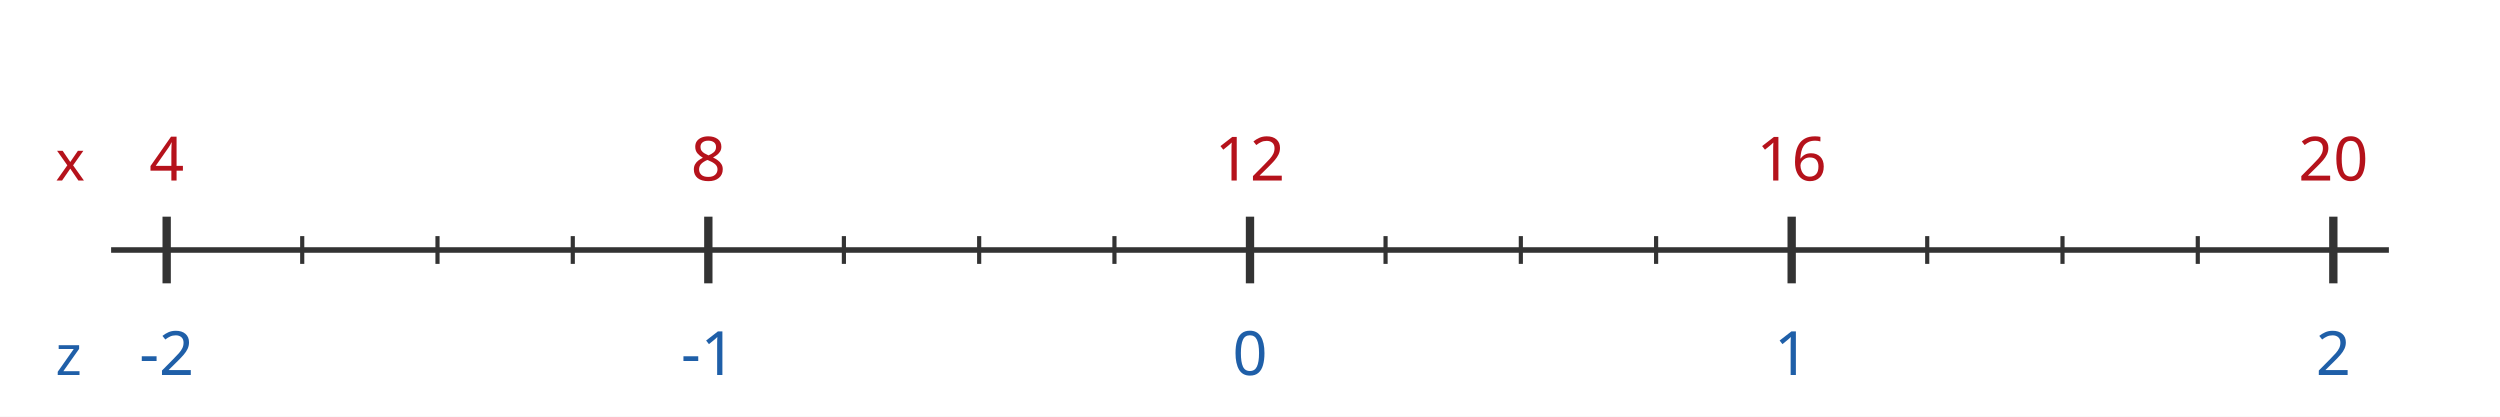
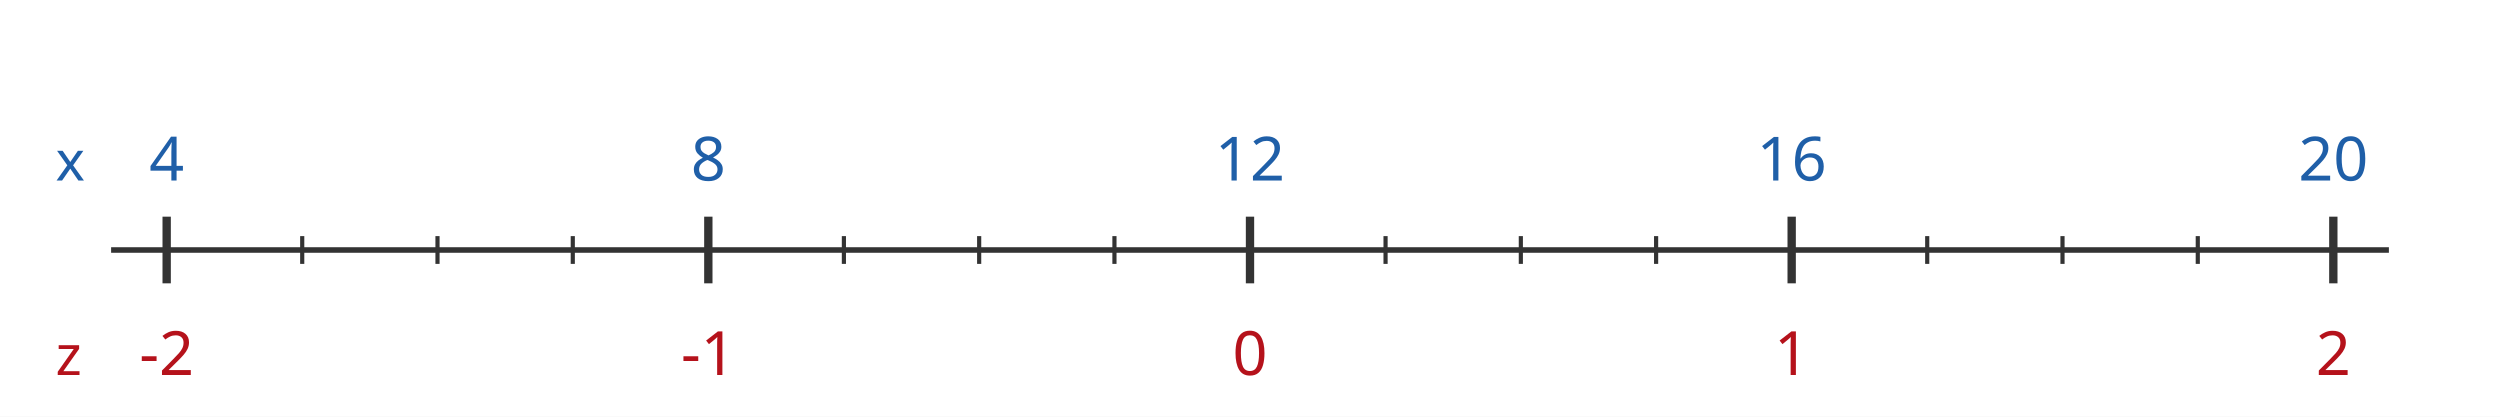
<svg xmlns="http://www.w3.org/2000/svg" viewBox="0 0 900 150" width="900" height="150" font-family="sans-serif">
  <rect width="900" height="150" fill="white" />
-   <text x="20" y="65" font-size="20" fill="#b5121b">x</text>
-   <text x="20" y="135" font-size="20" fill="#1f5fa8">z</text>
+   <text x="20" y="65" font-size="20" fill="#1f5fa8">x</text>
+   <text x="20" y="135" font-size="20" fill="#b5121b">z</text>
  <line x1="40" y1="90" x2="860" y2="90" stroke="#333" stroke-width="2" />
  <line x1="60.0" y1="85" x2="60.0" y2="95" stroke="#333" stroke-width="1.5" />
  <line x1="108.8" y1="85" x2="108.8" y2="95" stroke="#333" stroke-width="1.5" />
  <line x1="157.5" y1="85" x2="157.5" y2="95" stroke="#333" stroke-width="1.5" />
  <line x1="206.2" y1="85" x2="206.2" y2="95" stroke="#333" stroke-width="1.5" />
  <line x1="255.0" y1="85" x2="255.0" y2="95" stroke="#333" stroke-width="1.5" />
  <line x1="303.8" y1="85" x2="303.8" y2="95" stroke="#333" stroke-width="1.5" />
  <line x1="352.5" y1="85" x2="352.5" y2="95" stroke="#333" stroke-width="1.5" />
  <line x1="401.2" y1="85" x2="401.2" y2="95" stroke="#333" stroke-width="1.5" />
  <line x1="450.0" y1="85" x2="450.0" y2="95" stroke="#333" stroke-width="1.5" />
  <line x1="498.8" y1="85" x2="498.8" y2="95" stroke="#333" stroke-width="1.5" />
  <line x1="547.5" y1="85" x2="547.5" y2="95" stroke="#333" stroke-width="1.5" />
  <line x1="596.2" y1="85" x2="596.2" y2="95" stroke="#333" stroke-width="1.5" />
  <line x1="645.0" y1="85" x2="645.0" y2="95" stroke="#333" stroke-width="1.5" />
  <line x1="693.8" y1="85" x2="693.8" y2="95" stroke="#333" stroke-width="1.5" />
  <line x1="742.5" y1="85" x2="742.5" y2="95" stroke="#333" stroke-width="1.5" />
  <line x1="791.2" y1="85" x2="791.2" y2="95" stroke="#333" stroke-width="1.5" />
  <line x1="840.0" y1="85" x2="840.0" y2="95" stroke="#333" stroke-width="1.5" />
  <line x1="60.0" y1="78" x2="60.0" y2="102" stroke="#333" stroke-width="3" />
-   <text x="60.0" y="135" font-size="22" text-anchor="middle" fill="#1f5fa8">-2</text>
-   <text x="60.0" y="65" font-size="22" text-anchor="middle" fill="#b5121b">4</text>
+   <text x="60.0" y="135" font-size="22" text-anchor="middle" fill="#b5121b">-2</text>
+   <text x="60.0" y="65" font-size="22" text-anchor="middle" fill="#1f5fa8">4</text>
  <line x1="255.0" y1="78" x2="255.0" y2="102" stroke="#333" stroke-width="3" />
-   <text x="255.0" y="135" font-size="22" text-anchor="middle" fill="#1f5fa8">-1</text>
-   <text x="255.0" y="65" font-size="22" text-anchor="middle" fill="#b5121b">8</text>
+   <text x="255.0" y="135" font-size="22" text-anchor="middle" fill="#b5121b">-1</text>
+   <text x="255.0" y="65" font-size="22" text-anchor="middle" fill="#1f5fa8">8</text>
  <line x1="450.0" y1="78" x2="450.0" y2="102" stroke="#333" stroke-width="3" />
-   <text x="450.0" y="135" font-size="22" text-anchor="middle" fill="#1f5fa8">0</text>
-   <text x="450.0" y="65" font-size="22" text-anchor="middle" fill="#b5121b">12</text>
+   <text x="450.0" y="135" font-size="22" text-anchor="middle" fill="#b5121b">0</text>
+   <text x="450.0" y="65" font-size="22" text-anchor="middle" fill="#1f5fa8">12</text>
  <line x1="645.0" y1="78" x2="645.0" y2="102" stroke="#333" stroke-width="3" />
-   <text x="645.0" y="135" font-size="22" text-anchor="middle" fill="#1f5fa8">1</text>
-   <text x="645.0" y="65" font-size="22" text-anchor="middle" fill="#b5121b">16</text>
+   <text x="645.0" y="135" font-size="22" text-anchor="middle" fill="#b5121b">1</text>
+   <text x="645.0" y="65" font-size="22" text-anchor="middle" fill="#1f5fa8">16</text>
  <line x1="840.0" y1="78" x2="840.0" y2="102" stroke="#333" stroke-width="3" />
-   <text x="840.0" y="135" font-size="22" text-anchor="middle" fill="#1f5fa8">2</text>
-   <text x="840.0" y="65" font-size="22" text-anchor="middle" fill="#b5121b">20</text>
+   <text x="840.0" y="135" font-size="22" text-anchor="middle" fill="#b5121b">2</text>
+   <text x="840.0" y="65" font-size="22" text-anchor="middle" fill="#1f5fa8">20</text>
</svg>
